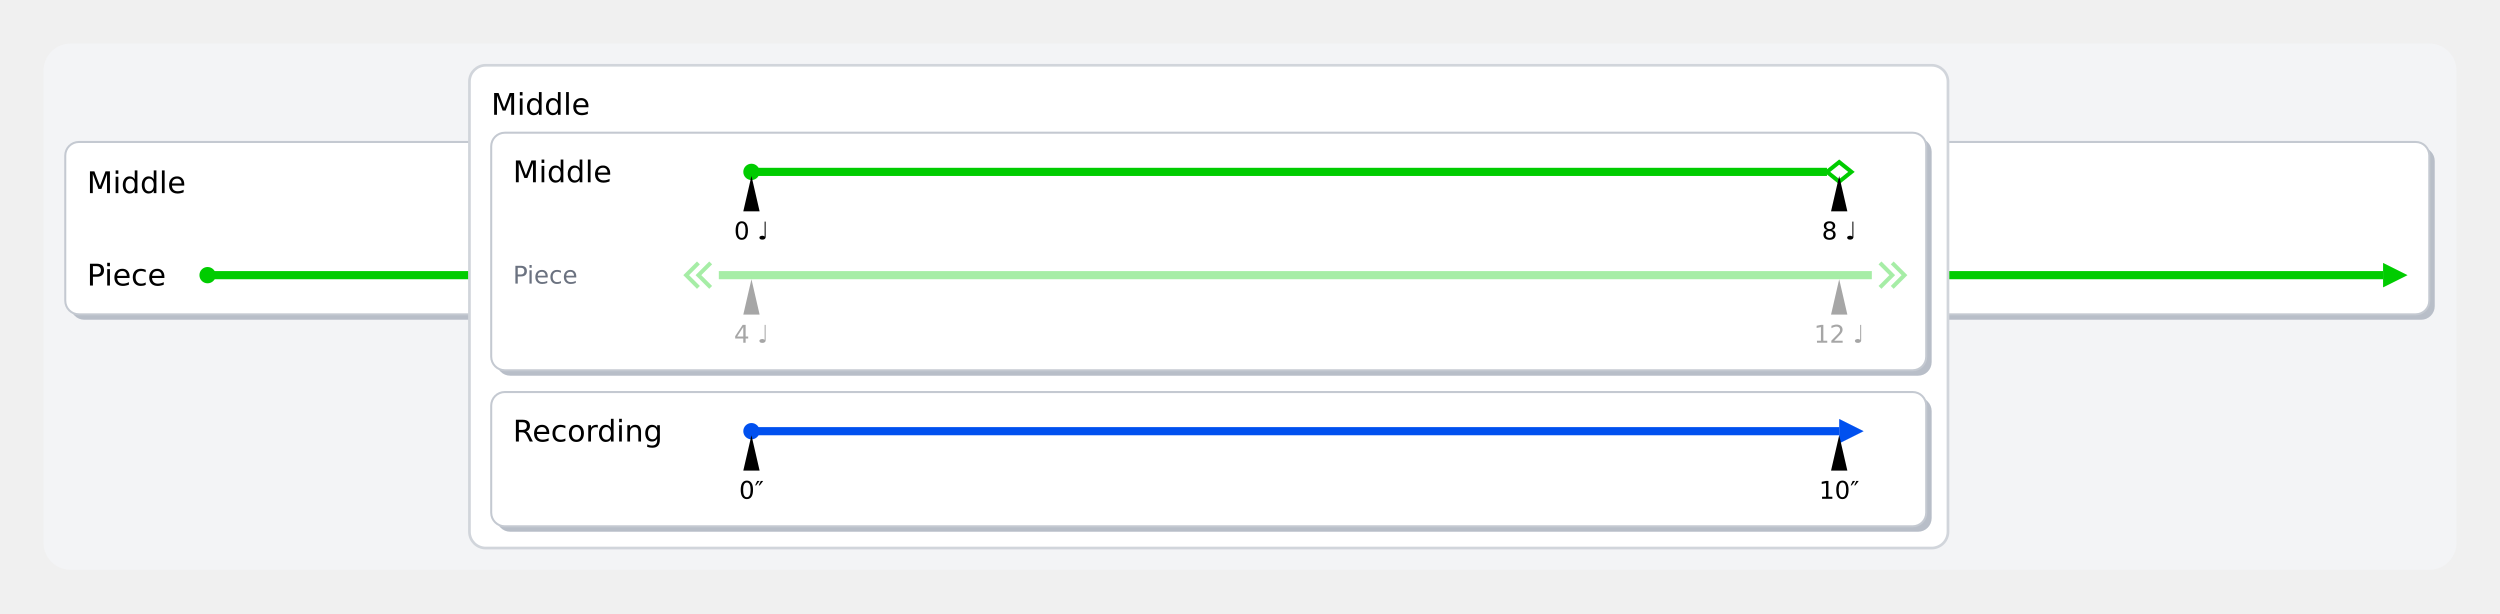
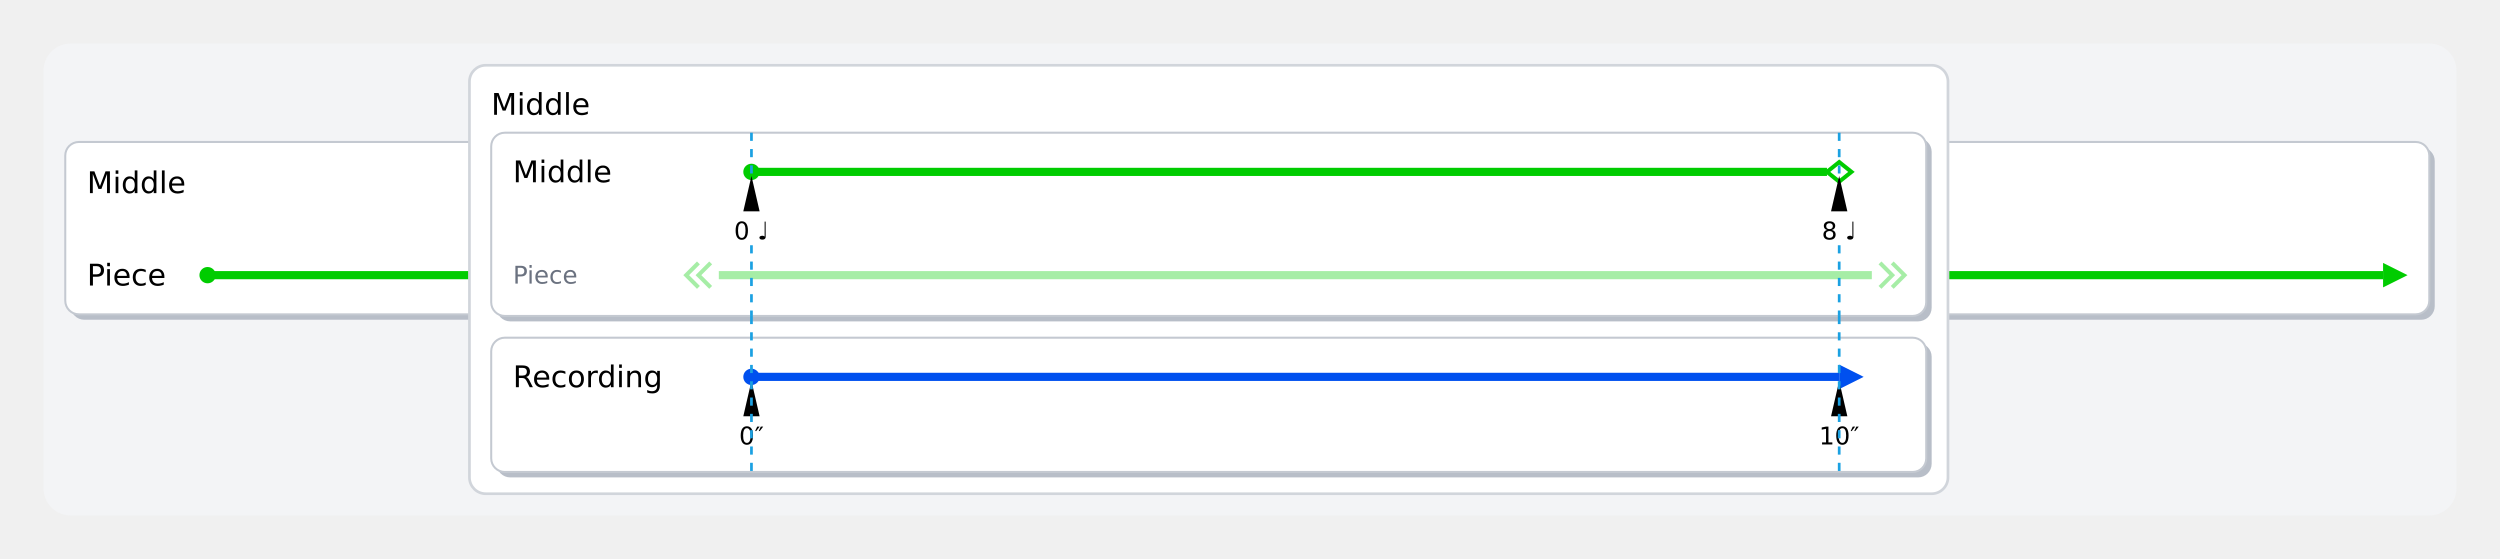
- <svg xmlns="http://www.w3.org/2000/svg" width="919.335" height="225.539" viewBox="0 0 919.335 225.539" font-family="DejaVu Sans, Noto Music" text-rendering="geometricPrecision" style="font-kerning:none;font-variant-ligatures:none">
+ <svg xmlns="http://www.w3.org/2000/svg" width="919.335" height="205.562" viewBox="0 0 919.335 205.562" font-family="DejaVu Sans, Noto Music" text-rendering="geometricPrecision" style="font-kerning:none;font-variant-ligatures:none">
  <g transform="translate(16 16)">
-     <rect x="0" y="0" width="887.335" height="193.539" rx="10" fill="#F3F4F6" />
+     <rect x="0" y="0" width="887.335" height="173.562" rx="10" fill="#F3F4F6" />
    <rect data-id="piece" data-part="card" x="10" y="38.207" width="869.335" height="63.379" rx="5" fill="#B8BEC8" />
    <rect data-id="piece" data-part="card" x="8" y="36.207" width="869.335" height="63.379" rx="5" fill="#FFFFFF" stroke="#C4C9D1" stroke-width="0.75" />
    <line data-id="piece" x1="60.335" y1="85.184" x2="860.335" y2="85.184" stroke="#00CC00" stroke-width="3" />
    <circle data-id="piece" cx="60.335" cy="85.184" r="3" fill="#00CC00" />
    <polygon data-id="piece" points="869.335,85.184 860.335,80.684 860.335,89.684" fill="#00CC00" />
    <line data-id="middle" x1="260.335" y1="51.207" x2="655.835" y2="51.207" stroke="#00CC00" stroke-width="3" />
    <circle data-id="middle" cx="260.335" cy="51.207" r="3" fill="#00CC00" />
    <polygon data-id="middle" points="655.835,51.207 660.335,47.607 664.835,51.207 660.335,54.807" fill="none" stroke="#00CC00" stroke-width="1.5" />
    <polygon data-id="timestamp_1" points="260.335,52.707 257.335,65.707 263.335,65.707" fill="#000000" />
    <polygon data-id="timestamp_2" points="660.335,52.707 657.335,65.707 663.335,65.707" fill="#000000" />
    <text data-id="middle" data-part="name" x="16" y="55.015" text-anchor="start" font-size="11" fill="#000000">Middle</text>
    <text data-id="piece" data-part="name" x="16" y="88.992" text-anchor="start" font-size="11" fill="#000000">Piece</text>
    <text data-id="timestamp_1" data-part="coordinate" x="260.335" y="76.061" text-anchor="middle" font-size="9" fill="#000000">0 ♩</text>
    <text data-id="timestamp_2" data-part="coordinate" x="660.335" y="76.061" text-anchor="middle" font-size="9" fill="#000000">8 ♩</text>
-     <rect data-id="group_1" x="156.632" y="8" width="543.704" height="177.539" rx="6" fill="#FFFFFF" stroke="#D1D5DB" stroke-width="1" />
+     <line data-id="timestamp_1" data-part="line" x1="260.335" y1="36.207" x2="260.335" y2="52.707" stroke="#1BA1E2" stroke-width="1" stroke-dasharray="3 3" />
+     <line data-id="timestamp_1" data-part="line" x1="260.335" y1="78.184" x2="260.335" y2="99.586" stroke="#1BA1E2" stroke-width="1" stroke-dasharray="3 3" />
+     <line data-id="timestamp_2" data-part="line" x1="660.335" y1="36.207" x2="660.335" y2="52.707" stroke="#1BA1E2" stroke-width="1" stroke-dasharray="3 3" />
+     <line data-id="timestamp_2" data-part="line" x1="660.335" y1="78.184" x2="660.335" y2="99.586" stroke="#1BA1E2" stroke-width="1" stroke-dasharray="3 3" />
+     <rect data-id="group_1" x="156.632" y="8" width="543.704" height="157.562" rx="6" fill="#FFFFFF" stroke="#D1D5DB" stroke-width="1" />
    <text data-id="group_1" data-part="name" x="164.632" y="26.21" text-anchor="start" font-size="11" fill="#000000">Middle</text>
-     <rect data-id="middle" data-part="card" x="166.632" y="34.805" width="527.704" height="87.356" rx="5" fill="#B8BEC8" />
-     <rect data-id="middle" data-part="card" x="164.632" y="32.805" width="527.704" height="87.356" rx="5" fill="#FFFFFF" stroke="#C4C9D1" stroke-width="0.75" />
+     <rect data-id="middle" data-part="card" x="166.632" y="34.805" width="527.704" height="67.379" rx="5" fill="#B8BEC8" />
+     <rect data-id="middle" data-part="card" x="164.632" y="32.805" width="527.704" height="67.379" rx="5" fill="#FFFFFF" stroke="#C4C9D1" stroke-width="0.75" />
    <line data-id="piece" x1="248.335" y1="85.184" x2="672.335" y2="85.184" stroke="#00CC00" stroke-width="3" opacity="0.35" />
    <polyline data-id="piece" points="245.335,80.684 240.835,85.184 245.335,89.684" fill="none" stroke="#00CC00" stroke-width="1.5" opacity="0.35" />
    <polyline data-id="piece" points="240.835,80.684 236.335,85.184 240.835,89.684" fill="none" stroke="#00CC00" stroke-width="1.5" opacity="0.35" />
    <polyline data-id="piece" points="675.335,80.684 679.835,85.184 675.335,89.684" fill="none" stroke="#00CC00" stroke-width="1.5" opacity="0.35" />
    <polyline data-id="piece" points="679.835,80.684 684.335,85.184 679.835,89.684" fill="none" stroke="#00CC00" stroke-width="1.5" opacity="0.35" />
    <line data-id="middle" x1="260.335" y1="47.207" x2="655.835" y2="47.207" stroke="#00CC00" stroke-width="3" />
    <circle data-id="middle" cx="260.335" cy="47.207" r="3" fill="#00CC00" />
    <polygon data-id="middle" points="655.835,47.207 660.335,43.607 664.835,47.207 660.335,50.807" fill="none" stroke="#00CC00" stroke-width="1.5" />
-     <polygon data-id="middle" data-part="start" points="260.335,86.684 257.335,99.684 263.335,99.684" fill="#000000" opacity="0.35" />
-     <polygon data-id="middle" data-part="end" points="660.335,86.684 657.335,99.684 663.335,99.684" fill="#000000" opacity="0.35" />
    <polygon data-id="timestamp_1" points="260.335,48.707 257.335,61.707 263.335,61.707" fill="#000000" />
    <polygon data-id="timestamp_2" points="660.335,48.707 657.335,61.707 663.335,61.707" fill="#000000" />
    <text data-id="piece" data-part="name" x="172.632" y="88.299" text-anchor="start" font-size="9" fill="#6B7280">Piece</text>
    <text data-id="middle" data-part="name" x="172.632" y="51.015" text-anchor="start" font-size="11" fill="#000000">Middle</text>
-     <text data-id="middle" data-part="start label" x="260.335" y="110.038" text-anchor="middle" font-size="9" fill="#000000" opacity="0.35">4 ♩</text>
-     <text data-id="middle" data-part="end label" x="660.335" y="110.038" text-anchor="middle" font-size="9" fill="#000000" opacity="0.35">12 ♩</text>
    <text data-id="timestamp_1" data-part="coordinate" x="260.335" y="72.061" text-anchor="middle" font-size="9" fill="#000000">0 ♩</text>
    <text data-id="timestamp_2" data-part="coordinate" x="660.335" y="72.061" text-anchor="middle" font-size="9" fill="#000000">8 ♩</text>
-     <rect data-id="recording" data-part="card" x="166.632" y="130.16" width="527.704" height="49.379" rx="5" fill="#B8BEC8" />
-     <rect data-id="recording" data-part="card" x="164.632" y="128.16" width="527.704" height="49.379" rx="5" fill="#FFFFFF" stroke="#C4C9D1" stroke-width="0.75" />
-     <line data-id="recording" x1="260.335" y1="142.562" x2="660.335" y2="142.562" stroke="#0050EF" stroke-width="3" />
-     <circle data-id="recording" cx="260.335" cy="142.562" r="3" fill="#0050EF" />
-     <polygon data-id="recording" points="669.335,142.562 660.335,138.062 660.335,147.062" fill="#0050EF" />
-     <polygon data-id="timestamp_3" points="260.335,144.062 257.335,157.062 263.335,157.062" fill="#000000" />
-     <polygon data-id="timestamp_4" points="660.335,144.062 657.335,157.062 663.335,157.062" fill="#000000" />
-     <text data-id="recording" data-part="name" x="172.632" y="146.371" text-anchor="start" font-size="11" fill="#000000">Recording</text>
-     <text data-id="timestamp_3" data-part="coordinate" x="260.335" y="167.417" text-anchor="middle" font-size="9" fill="#000000">0″</text>
-     <text data-id="timestamp_4" data-part="coordinate" x="660.335" y="167.417" text-anchor="middle" font-size="9" fill="#000000">10″</text>
+     <line data-id="timestamp_1" data-part="line" x1="260.335" y1="32.805" x2="260.335" y2="48.707" stroke="#1BA1E2" stroke-width="1" stroke-dasharray="3 3" />
+     <line data-id="timestamp_1" data-part="line" x1="260.335" y1="74.184" x2="260.335" y2="100.184" stroke="#1BA1E2" stroke-width="1" stroke-dasharray="3 3" />
+     <line data-id="timestamp_2" data-part="line" x1="660.335" y1="32.805" x2="660.335" y2="48.707" stroke="#1BA1E2" stroke-width="1" stroke-dasharray="3 3" />
+     <line data-id="timestamp_2" data-part="line" x1="660.335" y1="74.184" x2="660.335" y2="100.184" stroke="#1BA1E2" stroke-width="1" stroke-dasharray="3 3" />
+     <rect data-id="recording" data-part="card" x="166.632" y="110.184" width="527.704" height="49.379" rx="5" fill="#B8BEC8" />
+     <rect data-id="recording" data-part="card" x="164.632" y="108.184" width="527.704" height="49.379" rx="5" fill="#FFFFFF" stroke="#C4C9D1" stroke-width="0.75" />
+     <line data-id="recording" x1="260.335" y1="122.586" x2="660.335" y2="122.586" stroke="#0050EF" stroke-width="3" />
+     <circle data-id="recording" cx="260.335" cy="122.586" r="3" fill="#0050EF" />
+     <polygon data-id="recording" points="669.335,122.586 660.335,118.086 660.335,127.086" fill="#0050EF" />
+     <polygon data-id="timestamp_3" points="260.335,124.086 257.335,137.086 263.335,137.086" fill="#000000" />
+     <polygon data-id="timestamp_4" points="660.335,124.086 657.335,137.086 663.335,137.086" fill="#000000" />
+     <text data-id="recording" data-part="name" x="172.632" y="126.394" text-anchor="start" font-size="11" fill="#000000">Recording</text>
+     <text data-id="timestamp_3" data-part="coordinate" x="260.335" y="147.44" text-anchor="middle" font-size="9" fill="#000000">0″</text>
+     <text data-id="timestamp_4" data-part="coordinate" x="660.335" y="147.44" text-anchor="middle" font-size="9" fill="#000000">10″</text>
+     <line data-id="timestamp_1" data-part="line" x1="260.335" y1="100.184" x2="260.335" y2="157.562" stroke="#1BA1E2" stroke-width="1" stroke-dasharray="3 3" />
+     <line data-id="timestamp_2" data-part="line" x1="660.335" y1="100.184" x2="660.335" y2="157.562" stroke="#1BA1E2" stroke-width="1" stroke-dasharray="3 3" />
  </g>
</svg>
